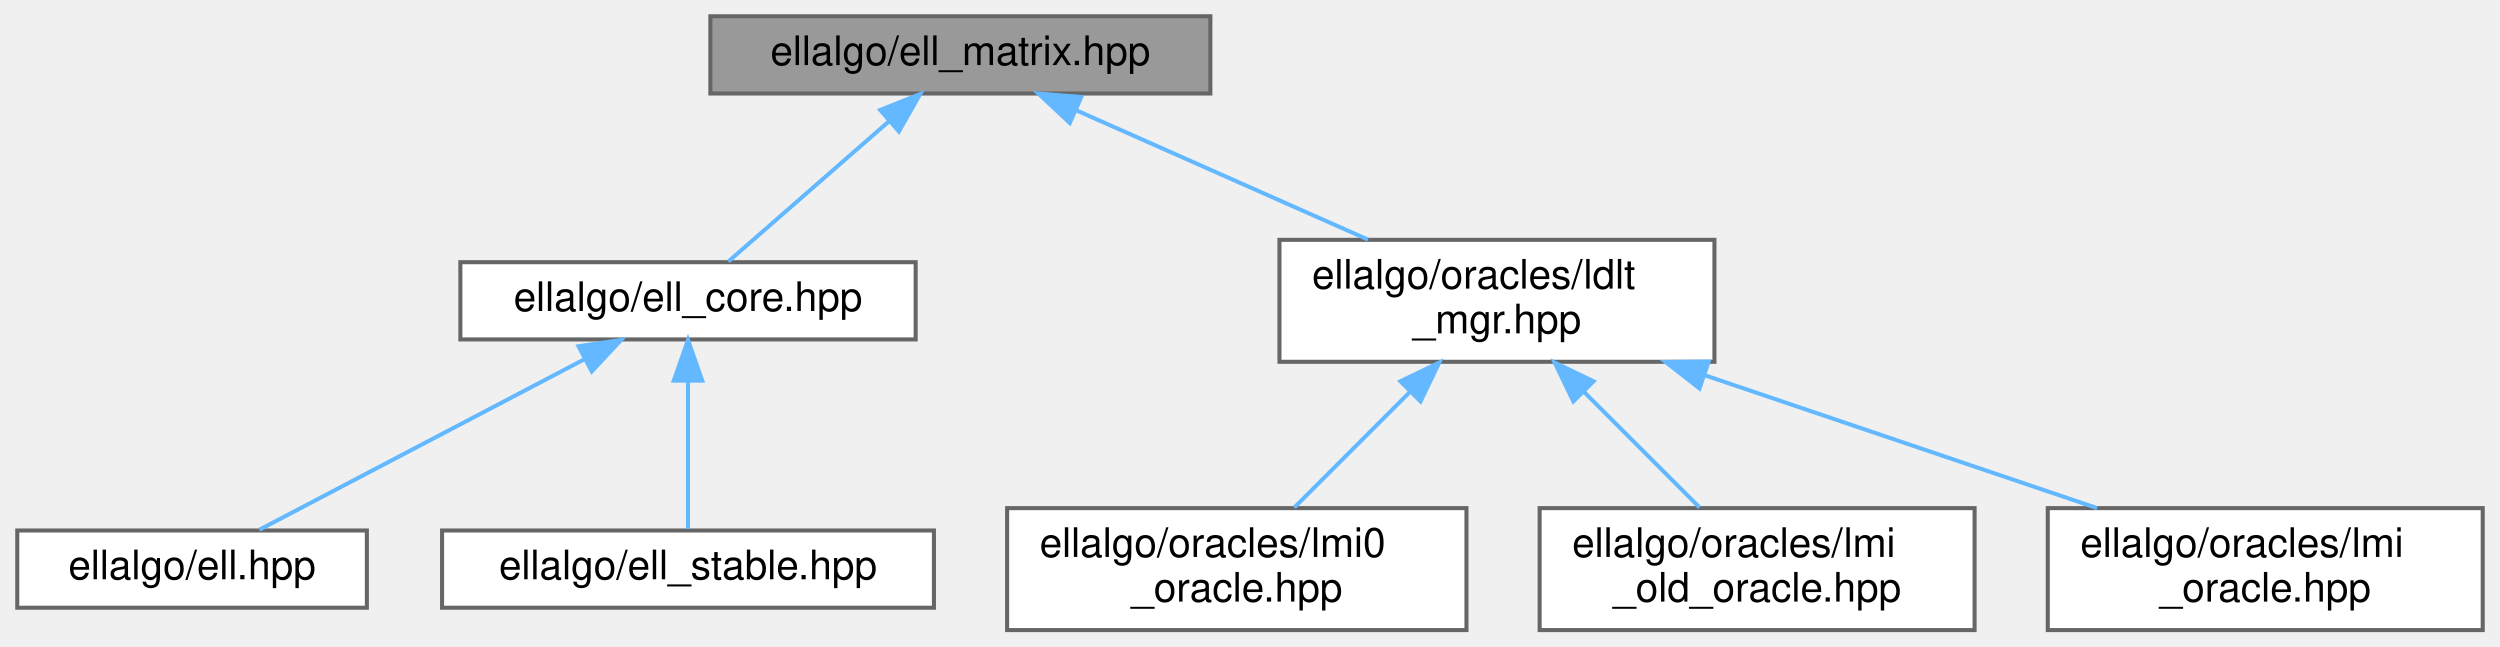
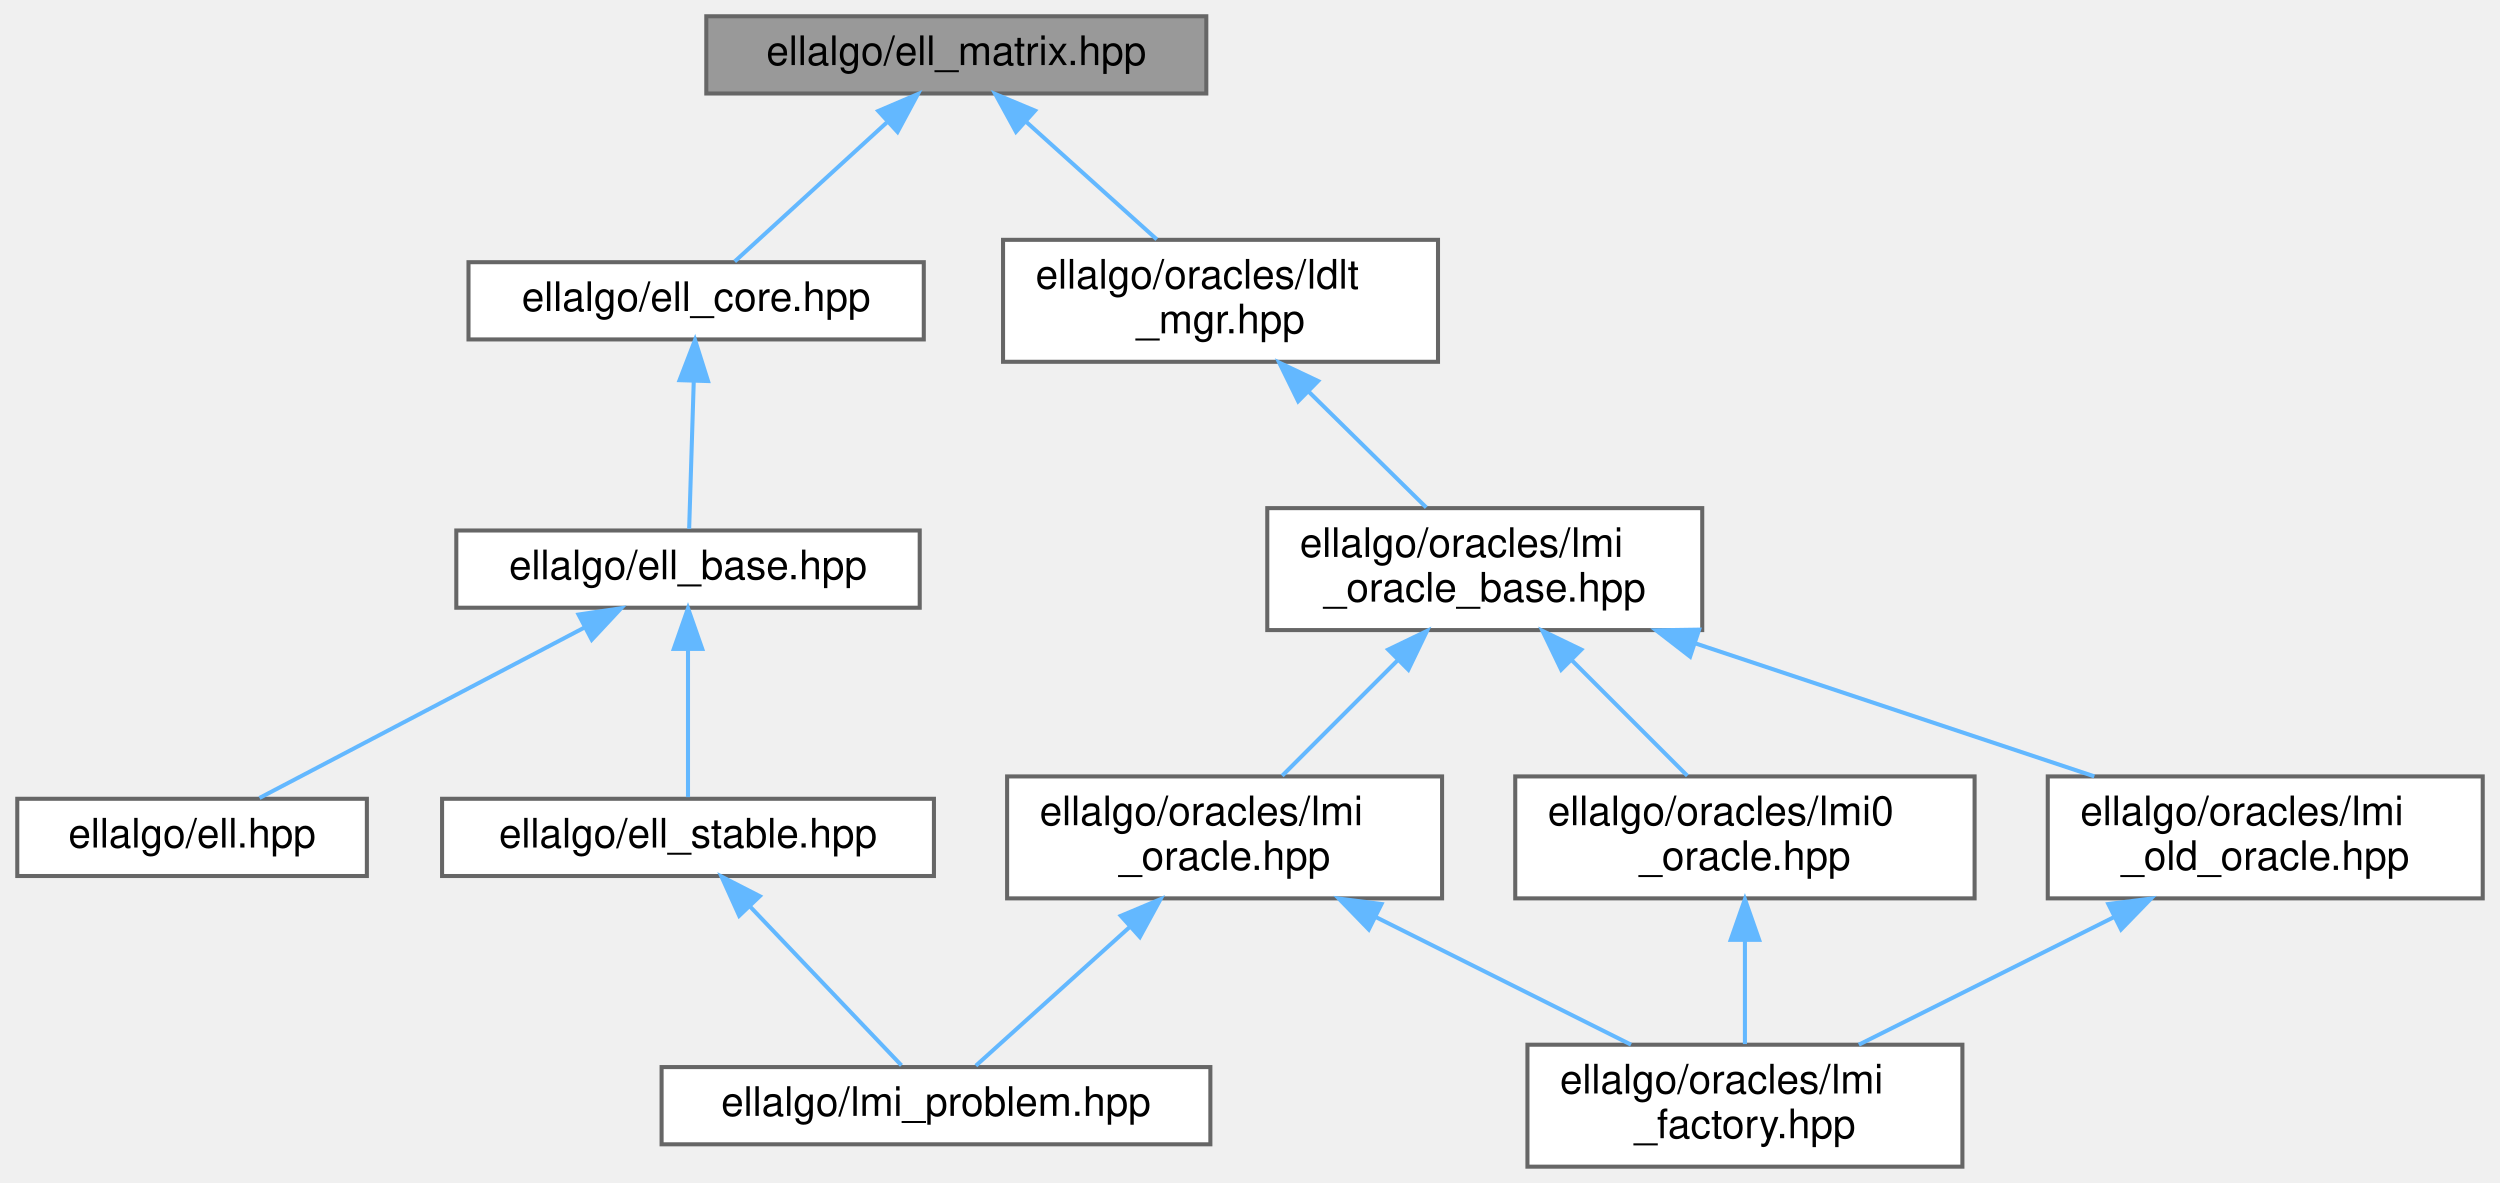
- <svg xmlns="http://www.w3.org/2000/svg" xmlns:xlink="http://www.w3.org/1999/xlink" width="615pt" height="159pt" viewBox="0.00 0.00 614.50 159.00">
-   <g id="graph0" class="graph" transform="scale(1 1) rotate(0) translate(4 155)">
+ <svg xmlns="http://www.w3.org/2000/svg" xmlns:xlink="http://www.w3.org/1999/xlink" width="615pt" height="291pt" viewBox="0.00 0.00 614.50 291.00">
+   <g id="graph0" class="graph" transform="scale(1 1) rotate(0) translate(4 287)">
    <g id="Node000001" class="node">
      <g id="a_Node000001">
        <a xlink:title="Square matrix with flat storage and strided views.">
-           <polygon fill="#999999" stroke="#666666" points="293.5,-151 170.5,-151 170.5,-132 293.5,-132 293.5,-151" />
-           <text text-anchor="middle" x="232" y="-139" font-family="Helvetica,sans-Serif" font-size="10.00">ellalgo/ell_matrix.hpp</text>
+           <polygon fill="#999999" stroke="#666666" points="292.5,-283 169.5,-283 169.5,-264 292.5,-264 292.5,-283" />
+           <text text-anchor="middle" x="231" y="-271" font-family="Helvetica,sans-Serif" font-size="10.00">ellalgo/ell_matrix.hpp</text>
        </a>
      </g>
    </g>
    <g id="Node000002" class="node">
      <g id="a_Node000002">
        <a xlink:href="ell__core_8hpp.html" target="_top" xlink:title="Ellipsoid search space core with matrix update.">
-           <polygon fill="white" stroke="#666666" points="221,-90.5 109,-90.5 109,-71.5 221,-71.5 221,-90.5" />
-           <text text-anchor="middle" x="165" y="-78.5" font-family="Helvetica,sans-Serif" font-size="10.00">ellalgo/ell_core.hpp</text>
+           <polygon fill="white" stroke="#666666" points="223,-222.5 111,-222.5 111,-203.5 223,-203.5 223,-222.5" />
+           <text text-anchor="middle" x="167" y="-210.5" font-family="Helvetica,sans-Serif" font-size="10.00">ellalgo/ell_core.hpp</text>
        </a>
      </g>
    </g>
    <g id="edge1_Node000001_Node000002" class="edge">
      <g id="a_edge1_Node000001_Node000002">
        <a xlink:title=" ">
-           <path fill="none" stroke="#63b8ff" d="M214.5,-125.22C201.9,-114.21 185.33,-99.75 174.93,-90.67" />
-           <polygon fill="#63b8ff" stroke="#63b8ff" points="212.28,-127.93 222.11,-131.87 216.88,-122.65 212.28,-127.93" />
+           <path fill="none" stroke="#63b8ff" d="M213.94,-256.91C201.94,-245.94 186.33,-231.67 176.48,-222.67" />
+           <polygon fill="#63b8ff" stroke="#63b8ff" points="211.81,-259.7 221.56,-263.87 216.54,-254.54 211.81,-259.7" />
+         </a>
+       </g>
+     </g>
+     <g id="Node000007" class="node">
+       <g id="a_Node000007">
+         <a xlink:href="ldlt__mgr_8hpp.html" target="_top" xlink:title="LDL^T factorization manager for symmetric matrices.">
+           <polygon fill="white" stroke="#666666" points="349.5,-228 242.5,-228 242.5,-198 349.5,-198 349.5,-228" />
+           <text text-anchor="start" x="250.5" y="-216" font-family="Helvetica,sans-Serif" font-size="10.00">ellalgo/oracles/ldlt</text>
+           <text text-anchor="middle" x="296" y="-205" font-family="Helvetica,sans-Serif" font-size="10.00">_mgr.hpp</text>
+         </a>
+       </g>
+     </g>
+     <g id="edge6_Node000001_Node000007" class="edge">
+       <g id="a_edge6_Node000001_Node000007">
+         <a xlink:title=" ">
+           <path fill="none" stroke="#63b8ff" d="M248.26,-256.97C258.22,-248.01 270.64,-236.82 280.32,-228.11" />
+           <polygon fill="#63b8ff" stroke="#63b8ff" points="245.68,-254.58 240.59,-263.87 250.37,-259.78 245.68,-254.58" />
+         </a>
+       </g>
+     </g>
+     <g id="Node000003" class="node">
+       <g id="a_Node000003">
+         <a xlink:href="ell__base_8hpp.html" target="_top" xlink:title="Shared ellipsoid search space base (compile-time Strategy)">
+           <polygon fill="white" stroke="#666666" points="222,-156.5 108,-156.5 108,-137.5 222,-137.5 222,-156.5" />
+           <text text-anchor="middle" x="165" y="-144.5" font-family="Helvetica,sans-Serif" font-size="10.00">ellalgo/ell_base.hpp</text>
+         </a>
+       </g>
+     </g>
+     <g id="edge2_Node000002_Node000003" class="edge">
+       <g id="a_edge2_Node000002_Node000003">
+         <a xlink:title=" ">
+           <path fill="none" stroke="#63b8ff" d="M166.41,-193.08C166.04,-181.13 165.57,-166.22 165.28,-156.91" />
+           <polygon fill="#63b8ff" stroke="#63b8ff" points="162.92,-193.48 166.73,-203.37 169.92,-193.26 162.92,-193.48" />
+         </a>
+       </g>
+     </g>
+     <g id="Node000004" class="node">
+       <g id="a_Node000004">
+         <a xlink:href="ell_8hpp.html" target="_top" xlink:title="Ellipsoid search space (classic Q-update strategy)">
+           <polygon fill="white" stroke="#666666" points="86,-90.5 0,-90.5 0,-71.5 86,-71.5 86,-90.5" />
+           <text text-anchor="middle" x="43" y="-78.5" font-family="Helvetica,sans-Serif" font-size="10.00">ellalgo/ell.hpp</text>
+         </a>
+       </g>
+     </g>
+     <g id="edge3_Node000003_Node000004" class="edge">
+       <g id="a_edge3_Node000003_Node000004">
+         <a xlink:title=" ">
+           <path fill="none" stroke="#63b8ff" d="M139.64,-132.69C115.6,-120.09 80.2,-101.51 59.58,-90.7" />
+           <polygon fill="#63b8ff" stroke="#63b8ff" points="138.07,-135.82 148.55,-137.37 141.32,-129.62 138.07,-135.82" />
        </a>
      </g>
    </g>
    <g id="Node000005" class="node">
      <g id="a_Node000005">
-         <a xlink:href="ldlt__mgr_8hpp.html" target="_top" xlink:title="LDL^T factorization manager for symmetric matrices.">
-           <polygon fill="white" stroke="#666666" points="417.5,-96 310.5,-96 310.5,-66 417.5,-66 417.5,-96" />
-           <text text-anchor="start" x="318.5" y="-84" font-family="Helvetica,sans-Serif" font-size="10.00">ellalgo/oracles/ldlt</text>
-           <text text-anchor="middle" x="364" y="-73" font-family="Helvetica,sans-Serif" font-size="10.00">_mgr.hpp</text>
-         </a>
-       </g>
-     </g>
-     <g id="edge4_Node000001_Node000005" class="edge">
-       <g id="a_edge4_Node000001_Node000005">
-         <a xlink:title=" ">
-           <path fill="none" stroke="#63b8ff" d="M260.59,-127.83C281.71,-118.47 310.44,-105.74 332.27,-96.06" />
-           <polygon fill="#63b8ff" stroke="#63b8ff" points="258.92,-124.74 251.19,-131.99 261.75,-131.14 258.92,-124.74" />
-         </a>
-       </g>
-     </g>
-     <g id="Node000003" class="node">
-       <g id="a_Node000003">
-         <a xlink:href="ell_8hpp.html" target="_top" xlink:title="Ellipsoid search space main class.">
-           <polygon fill="white" stroke="#666666" points="86,-24.5 0,-24.5 0,-5.5 86,-5.5 86,-24.5" />
-           <text text-anchor="middle" x="43" y="-12.5" font-family="Helvetica,sans-Serif" font-size="10.00">ellalgo/ell.hpp</text>
-         </a>
-       </g>
-     </g>
-     <g id="edge2_Node000002_Node000003" class="edge">
-       <g id="a_edge2_Node000002_Node000003">
-         <a xlink:title=" ">
-           <path fill="none" stroke="#63b8ff" d="M139.64,-66.69C115.6,-54.09 80.2,-35.51 59.58,-24.7" />
-           <polygon fill="#63b8ff" stroke="#63b8ff" points="138.07,-69.82 148.55,-71.37 141.32,-63.62 138.07,-69.82" />
-         </a>
-       </g>
-     </g>
-     <g id="Node000004" class="node">
-       <g id="a_Node000004">
-         <a xlink:href="ell__stable_8hpp.html" target="_top" xlink:title="Numerically stable ellipsoid search space (LDL^T-based)">
-           <polygon fill="white" stroke="#666666" points="225.5,-24.5 104.5,-24.5 104.5,-5.5 225.5,-5.5 225.5,-24.5" />
-           <text text-anchor="middle" x="165" y="-12.5" font-family="Helvetica,sans-Serif" font-size="10.00">ellalgo/ell_stable.hpp</text>
-         </a>
-       </g>
-     </g>
-     <g id="edge3_Node000002_Node000004" class="edge">
-       <g id="a_edge3_Node000002_Node000004">
-         <a xlink:title=" ">
-           <path fill="none" stroke="#63b8ff" d="M165,-61.08C165,-49.13 165,-34.22 165,-24.91" />
-           <polygon fill="#63b8ff" stroke="#63b8ff" points="161.5,-61.37 165,-71.37 168.5,-61.37 161.5,-61.37" />
+         <a xlink:href="ell__stable_8hpp.html" target="_top" xlink:title="Numerically stable ellipsoid search space (LDL^T strategy)">
+           <polygon fill="white" stroke="#666666" points="225.5,-90.5 104.5,-90.5 104.5,-71.5 225.5,-71.5 225.5,-90.5" />
+           <text text-anchor="middle" x="165" y="-78.5" font-family="Helvetica,sans-Serif" font-size="10.00">ellalgo/ell_stable.hpp</text>
+         </a>
+       </g>
+     </g>
+     <g id="edge4_Node000003_Node000005" class="edge">
+       <g id="a_edge4_Node000003_Node000005">
+         <a xlink:title=" ">
+           <path fill="none" stroke="#63b8ff" d="M165,-127.08C165,-115.13 165,-100.22 165,-90.91" />
+           <polygon fill="#63b8ff" stroke="#63b8ff" points="161.5,-127.37 165,-137.37 168.5,-127.37 161.5,-127.37" />
        </a>
      </g>
    </g>
    <g id="Node000006" class="node">
      <g id="a_Node000006">
-         <a xlink:href="lmi0__oracle_8hpp.html" target="_top" xlink:title="Oracle for Linear Matrix Inequality (LMI) feasibility (compact form)">
-           <polygon fill="white" stroke="#666666" points="356.5,-30 243.5,-30 243.5,0 356.5,0 356.5,-30" />
-           <text text-anchor="start" x="251.5" y="-18" font-family="Helvetica,sans-Serif" font-size="10.00">ellalgo/oracles/lmi0</text>
-           <text text-anchor="middle" x="300" y="-7" font-family="Helvetica,sans-Serif" font-size="10.00">_oracle.hpp</text>
+         <a xlink:href="lmi__problem_8hpp.html" target="_top" xlink:title="LMI problem facade: owns data and drives the cutting-plane loop.">
+           <polygon fill="white" stroke="#666666" points="293.5,-24.5 158.5,-24.5 158.5,-5.5 293.5,-5.5 293.5,-24.5" />
+           <text text-anchor="middle" x="226" y="-12.5" font-family="Helvetica,sans-Serif" font-size="10.00">ellalgo/lmi_problem.hpp</text>
        </a>
      </g>
    </g>
    <g id="edge5_Node000005_Node000006" class="edge">
      <g id="a_edge5_Node000005_Node000006">
        <a xlink:title=" ">
-           <path fill="none" stroke="#63b8ff" d="M342.65,-58.65C333.27,-49.27 322.53,-38.53 314.16,-30.16" />
-           <polygon fill="#63b8ff" stroke="#63b8ff" points="340.25,-61.2 349.8,-65.8 345.2,-56.25 340.25,-61.2" />
-         </a>
-       </g>
-     </g>
-     <g id="Node000007" class="node">
-       <g id="a_Node000007">
-         <a xlink:href="lmi__old__oracle_8hpp.html" target="_top" xlink:title="Oracle for Linear Matrix Inequality feasibility (explicit matrix form)">
-           <polygon fill="white" stroke="#666666" points="481.5,-30 374.5,-30 374.5,0 481.5,0 481.5,-30" />
-           <text text-anchor="start" x="382.5" y="-18" font-family="Helvetica,sans-Serif" font-size="10.00">ellalgo/oracles/lmi</text>
-           <text text-anchor="middle" x="428" y="-7" font-family="Helvetica,sans-Serif" font-size="10.00">_old_oracle.hpp</text>
-         </a>
-       </g>
-     </g>
-     <g id="edge6_Node000005_Node000007" class="edge">
-       <g id="a_edge6_Node000005_Node000007">
-         <a xlink:title=" ">
-           <path fill="none" stroke="#63b8ff" d="M385.35,-58.65C394.73,-49.27 405.47,-38.53 413.84,-30.16" />
-           <polygon fill="#63b8ff" stroke="#63b8ff" points="382.8,-56.25 378.2,-65.8 387.75,-61.2 382.8,-56.25" />
+           <path fill="none" stroke="#63b8ff" d="M180.27,-63.98C192.05,-51.62 207.9,-34.99 217.51,-24.91" />
+           <polygon fill="#63b8ff" stroke="#63b8ff" points="177.59,-61.72 173.23,-71.37 182.66,-66.54 177.59,-61.72" />
        </a>
      </g>
    </g>
    <g id="Node000008" class="node">
      <g id="a_Node000008">
+         <a xlink:href="lmi__oracle__base_8hpp.html" target="_top" xlink:title="Shared LMI oracle skeleton (Template Method)">
+           <polygon fill="white" stroke="#666666" points="414.5,-162 307.5,-162 307.5,-132 414.5,-132 414.5,-162" />
+           <text text-anchor="start" x="315.5" y="-150" font-family="Helvetica,sans-Serif" font-size="10.00">ellalgo/oracles/lmi</text>
+           <text text-anchor="middle" x="361" y="-139" font-family="Helvetica,sans-Serif" font-size="10.00">_oracle_base.hpp</text>
+         </a>
+       </g>
+     </g>
+     <g id="edge7_Node000007_Node000008" class="edge">
+       <g id="a_edge7_Node000007_Node000008">
+         <a xlink:title=" ">
+           <path fill="none" stroke="#63b8ff" d="M317.69,-190.65C327.21,-181.27 338.12,-170.53 346.61,-162.16" />
+           <polygon fill="#63b8ff" stroke="#63b8ff" points="315.1,-188.29 310.43,-197.8 320.01,-193.27 315.1,-188.29" />
+         </a>
+       </g>
+     </g>
+     <g id="Node000009" class="node">
+       <g id="a_Node000009">
+         <a xlink:href="lmi0__oracle_8hpp.html" target="_top" xlink:title="Oracle for Linear Matrix Inequality (LMI) feasibility (compact form)">
+           <polygon fill="white" stroke="#666666" points="481.5,-96 368.5,-96 368.5,-66 481.5,-66 481.5,-96" />
+           <text text-anchor="start" x="376.5" y="-84" font-family="Helvetica,sans-Serif" font-size="10.00">ellalgo/oracles/lmi0</text>
+           <text text-anchor="middle" x="425" y="-73" font-family="Helvetica,sans-Serif" font-size="10.00">_oracle.hpp</text>
+         </a>
+       </g>
+     </g>
+     <g id="edge8_Node000008_Node000009" class="edge">
+       <g id="a_edge8_Node000008_Node000009">
+         <a xlink:title=" ">
+           <path fill="none" stroke="#63b8ff" d="M382.35,-124.65C391.73,-115.27 402.47,-104.53 410.84,-96.16" />
+           <polygon fill="#63b8ff" stroke="#63b8ff" points="379.8,-122.25 375.2,-131.8 384.75,-127.2 379.8,-122.25" />
+         </a>
+       </g>
+     </g>
+     <g id="Node000011" class="node">
+       <g id="a_Node000011">
+         <a xlink:href="lmi__old__oracle_8hpp.html" target="_top" xlink:title="Oracle for Linear Matrix Inequality feasibility (explicit matrix form)">
+           <polygon fill="white" stroke="#666666" points="606.5,-96 499.5,-96 499.5,-66 606.5,-66 606.5,-96" />
+           <text text-anchor="start" x="507.5" y="-84" font-family="Helvetica,sans-Serif" font-size="10.00">ellalgo/oracles/lmi</text>
+           <text text-anchor="middle" x="553" y="-73" font-family="Helvetica,sans-Serif" font-size="10.00">_old_oracle.hpp</text>
+         </a>
+       </g>
+     </g>
+     <g id="edge10_Node000008_Node000011" class="edge">
+       <g id="a_edge10_Node000008_Node000011">
+         <a xlink:title=" ">
+           <path fill="none" stroke="#63b8ff" d="M412.83,-128.72C443.59,-118.47 482.1,-105.63 510.96,-96.01" />
+           <polygon fill="#63b8ff" stroke="#63b8ff" points="411.52,-125.47 403.14,-131.95 413.73,-132.11 411.52,-125.47" />
+         </a>
+       </g>
+     </g>
+     <g id="Node000012" class="node">
+       <g id="a_Node000012">
        <a xlink:href="lmi__oracle_8hpp.html" target="_top" xlink:title="Oracle for Linear Matrix Inequality feasibility (lazy matrix form)">
-           <polygon fill="white" stroke="#666666" points="606.5,-30 499.5,-30 499.5,0 606.5,0 606.5,-30" />
-           <text text-anchor="start" x="507.5" y="-18" font-family="Helvetica,sans-Serif" font-size="10.00">ellalgo/oracles/lmi</text>
-           <text text-anchor="middle" x="553" y="-7" font-family="Helvetica,sans-Serif" font-size="10.00">_oracle.hpp</text>
-         </a>
-       </g>
-     </g>
-     <g id="edge7_Node000005_Node000008" class="edge">
-       <g id="a_edge7_Node000005_Node000008">
-         <a xlink:title=" ">
-           <path fill="none" stroke="#63b8ff" d="M415.02,-62.72C445.3,-52.47 483.21,-39.63 511.62,-30.01" />
-           <polygon fill="#63b8ff" stroke="#63b8ff" points="413.83,-59.43 405.48,-65.95 416.07,-66.06 413.83,-59.43" />
+           <polygon fill="white" stroke="#666666" points="350.5,-96 243.5,-96 243.5,-66 350.5,-66 350.5,-96" />
+           <text text-anchor="start" x="251.5" y="-84" font-family="Helvetica,sans-Serif" font-size="10.00">ellalgo/oracles/lmi</text>
+           <text text-anchor="middle" x="297" y="-73" font-family="Helvetica,sans-Serif" font-size="10.00">_oracle.hpp</text>
+         </a>
+       </g>
+     </g>
+     <g id="edge12_Node000008_Node000012" class="edge">
+       <g id="a_edge12_Node000008_Node000012">
+         <a xlink:title=" ">
+           <path fill="none" stroke="#63b8ff" d="M339.65,-124.65C330.27,-115.27 319.53,-104.53 311.16,-96.16" />
+           <polygon fill="#63b8ff" stroke="#63b8ff" points="337.25,-127.2 346.8,-131.8 342.2,-122.25 337.25,-127.2" />
+         </a>
+       </g>
+     </g>
+     <g id="Node000010" class="node">
+       <g id="a_Node000010">
+         <a xlink:href="lmi__factory_8hpp.html" target="_top" xlink:title="Factory functions for the LMI oracle family.">
+           <polygon fill="white" stroke="#666666" points="478.5,-30 371.5,-30 371.5,0 478.5,0 478.5,-30" />
+           <text text-anchor="start" x="379.5" y="-18" font-family="Helvetica,sans-Serif" font-size="10.00">ellalgo/oracles/lmi</text>
+           <text text-anchor="middle" x="425" y="-7" font-family="Helvetica,sans-Serif" font-size="10.00">_factory.hpp</text>
+         </a>
+       </g>
+     </g>
+     <g id="edge9_Node000009_Node000010" class="edge">
+       <g id="a_edge9_Node000009_Node000010">
+         <a xlink:title=" ">
+           <path fill="none" stroke="#63b8ff" d="M425,-55.54C425,-46.96 425,-37.61 425,-30.16" />
+           <polygon fill="#63b8ff" stroke="#63b8ff" points="421.5,-55.8 425,-65.8 428.5,-55.8 421.5,-55.8" />
+         </a>
+       </g>
+     </g>
+     <g id="edge11_Node000011_Node000010" class="edge">
+       <g id="a_edge11_Node000011_Node000010">
+         <a xlink:title=" ">
+           <path fill="none" stroke="#63b8ff" d="M515.76,-61.38C495.73,-51.36 471.43,-39.22 453.02,-30.01" />
+           <polygon fill="#63b8ff" stroke="#63b8ff" points="514.4,-64.61 524.91,-65.95 517.53,-58.35 514.4,-64.61" />
+         </a>
+       </g>
+     </g>
+     <g id="edge13_Node000012_Node000006" class="edge">
+       <g id="a_edge13_Node000012_Node000006">
+         <a xlink:title=" ">
+           <path fill="none" stroke="#63b8ff" d="M273.63,-58.93C260.78,-47.35 245.53,-33.61 235.81,-24.84" />
+           <polygon fill="#63b8ff" stroke="#63b8ff" points="271.47,-61.7 281.24,-65.8 276.16,-56.5 271.47,-61.7" />
+         </a>
+       </g>
+     </g>
+     <g id="edge14_Node000012_Node000010" class="edge">
+       <g id="a_edge14_Node000012_Node000010">
+         <a xlink:title=" ">
+           <path fill="none" stroke="#63b8ff" d="M334.24,-61.38C354.27,-51.36 378.57,-39.22 396.98,-30.01" />
+           <polygon fill="#63b8ff" stroke="#63b8ff" points="332.47,-58.35 325.09,-65.95 335.6,-64.61 332.47,-58.35" />
        </a>
      </g>
    </g>
  </g>
</svg>
